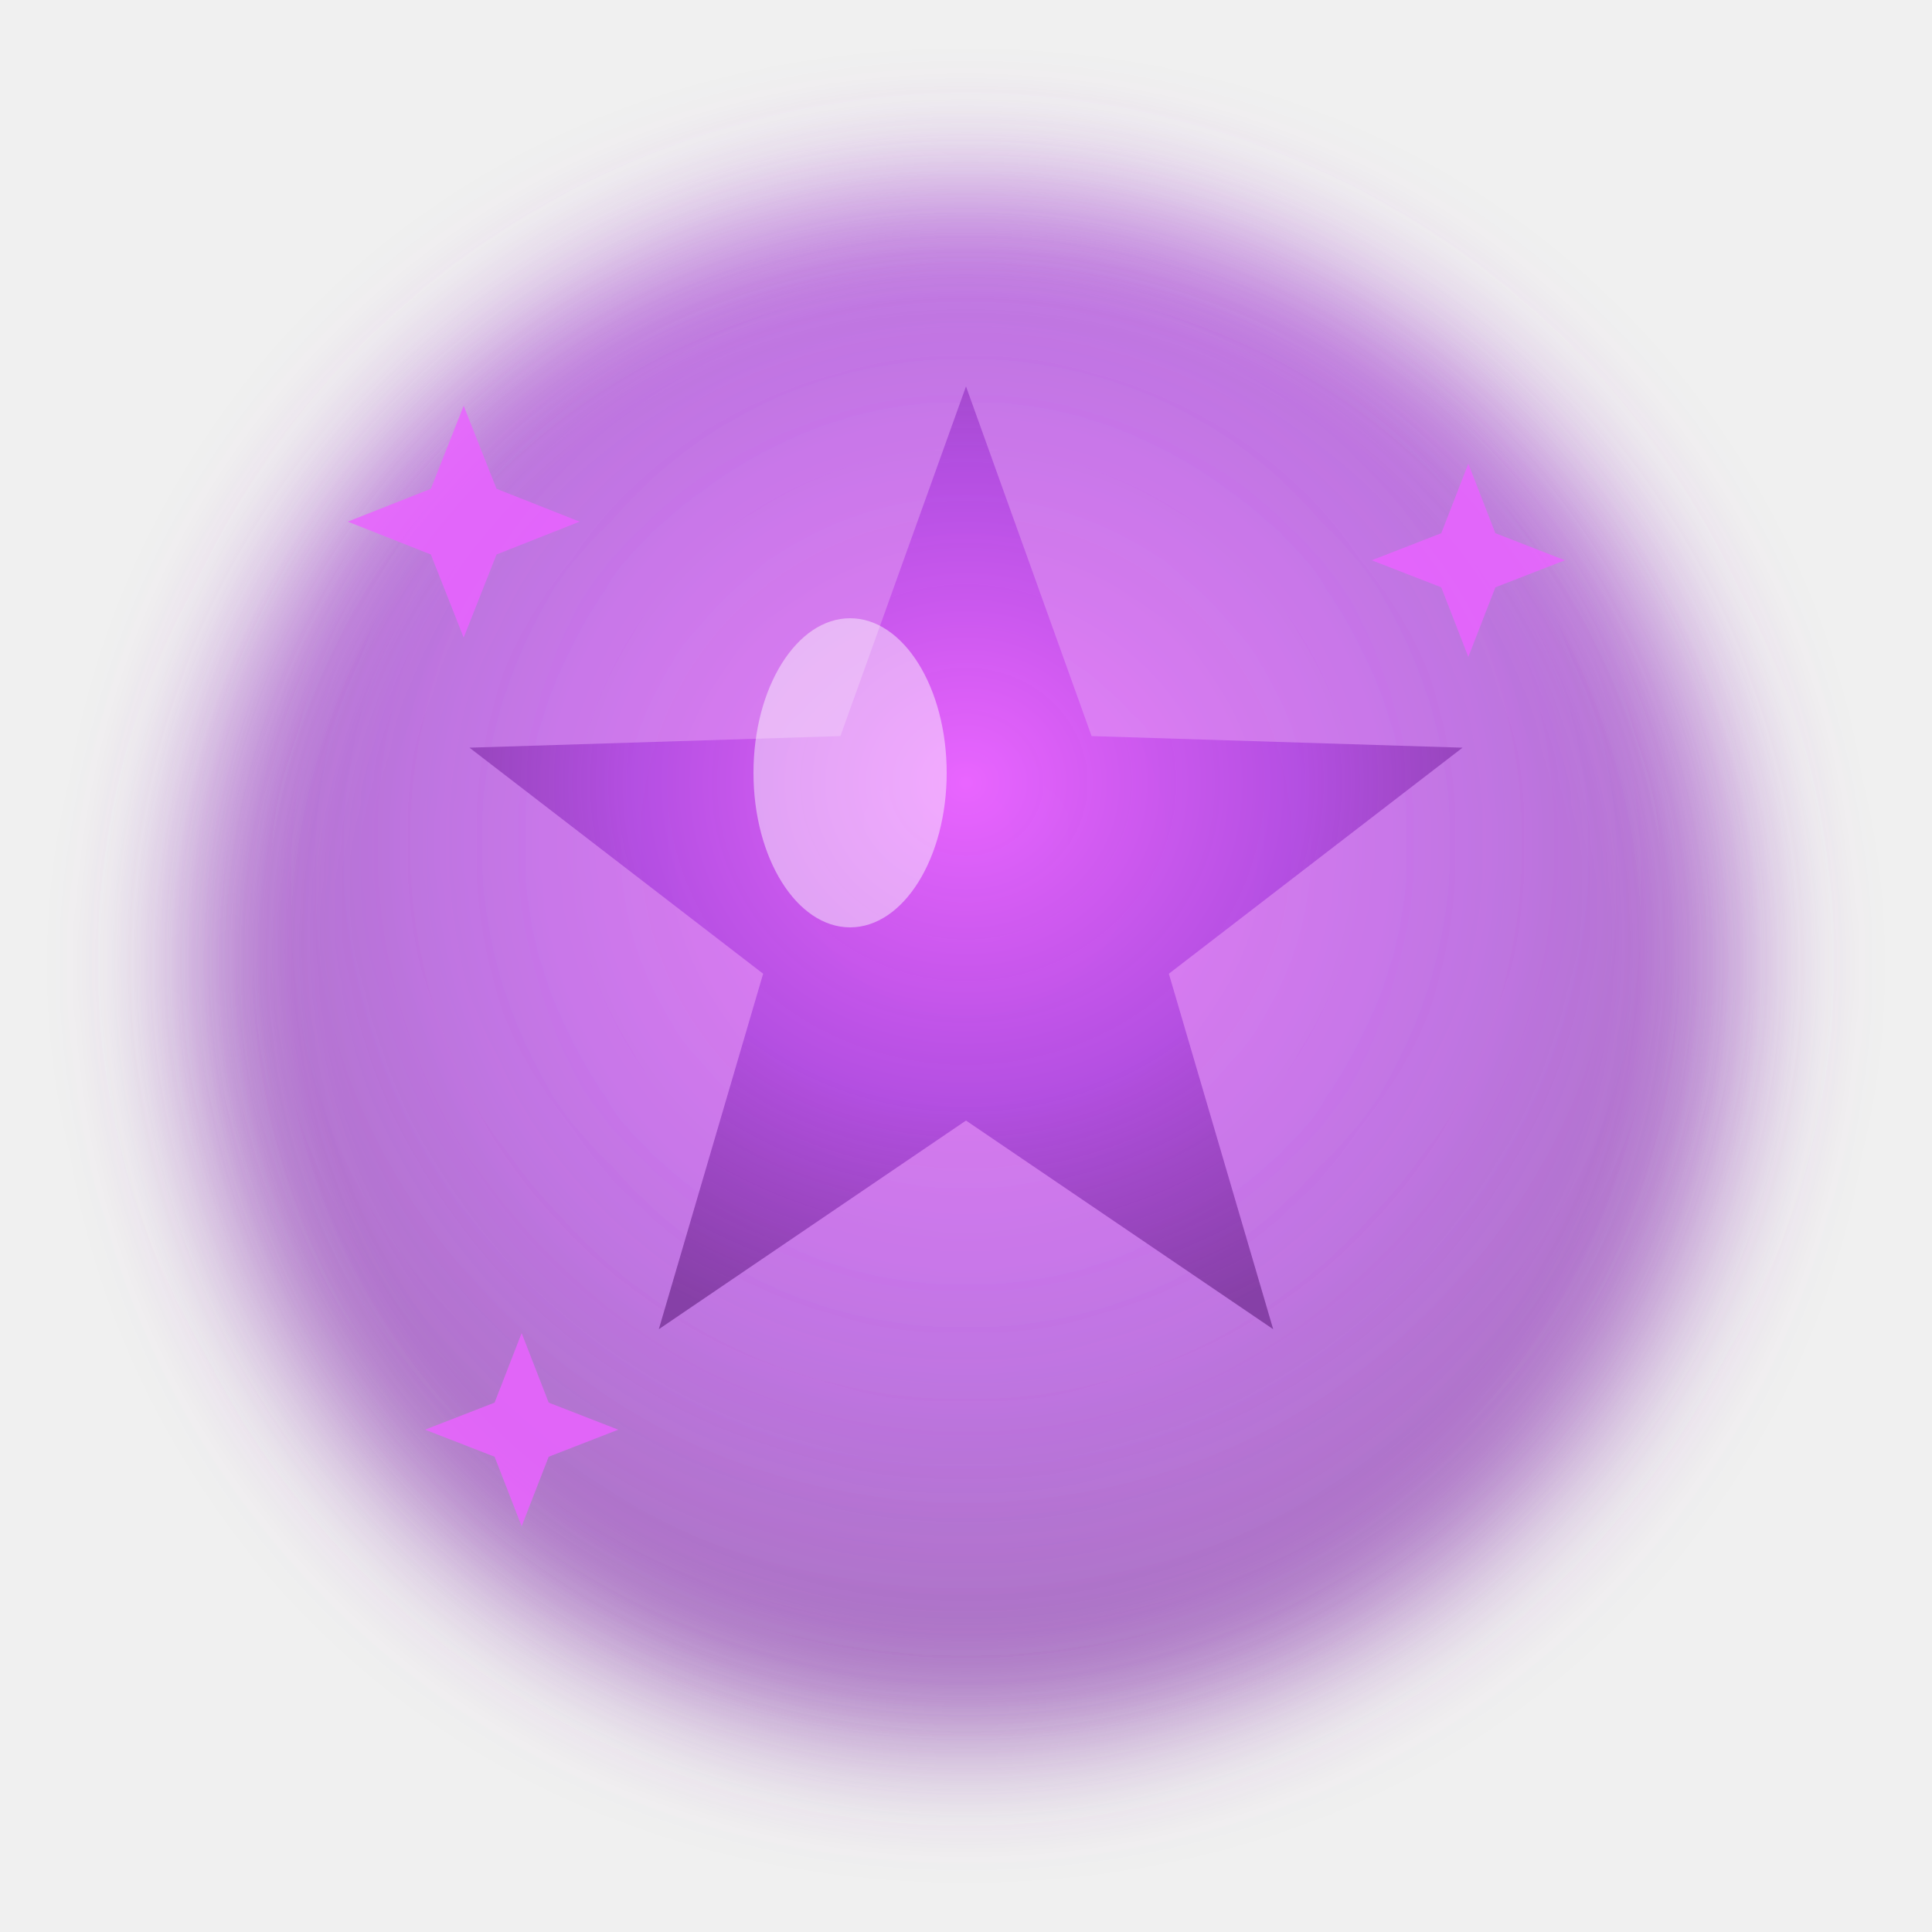
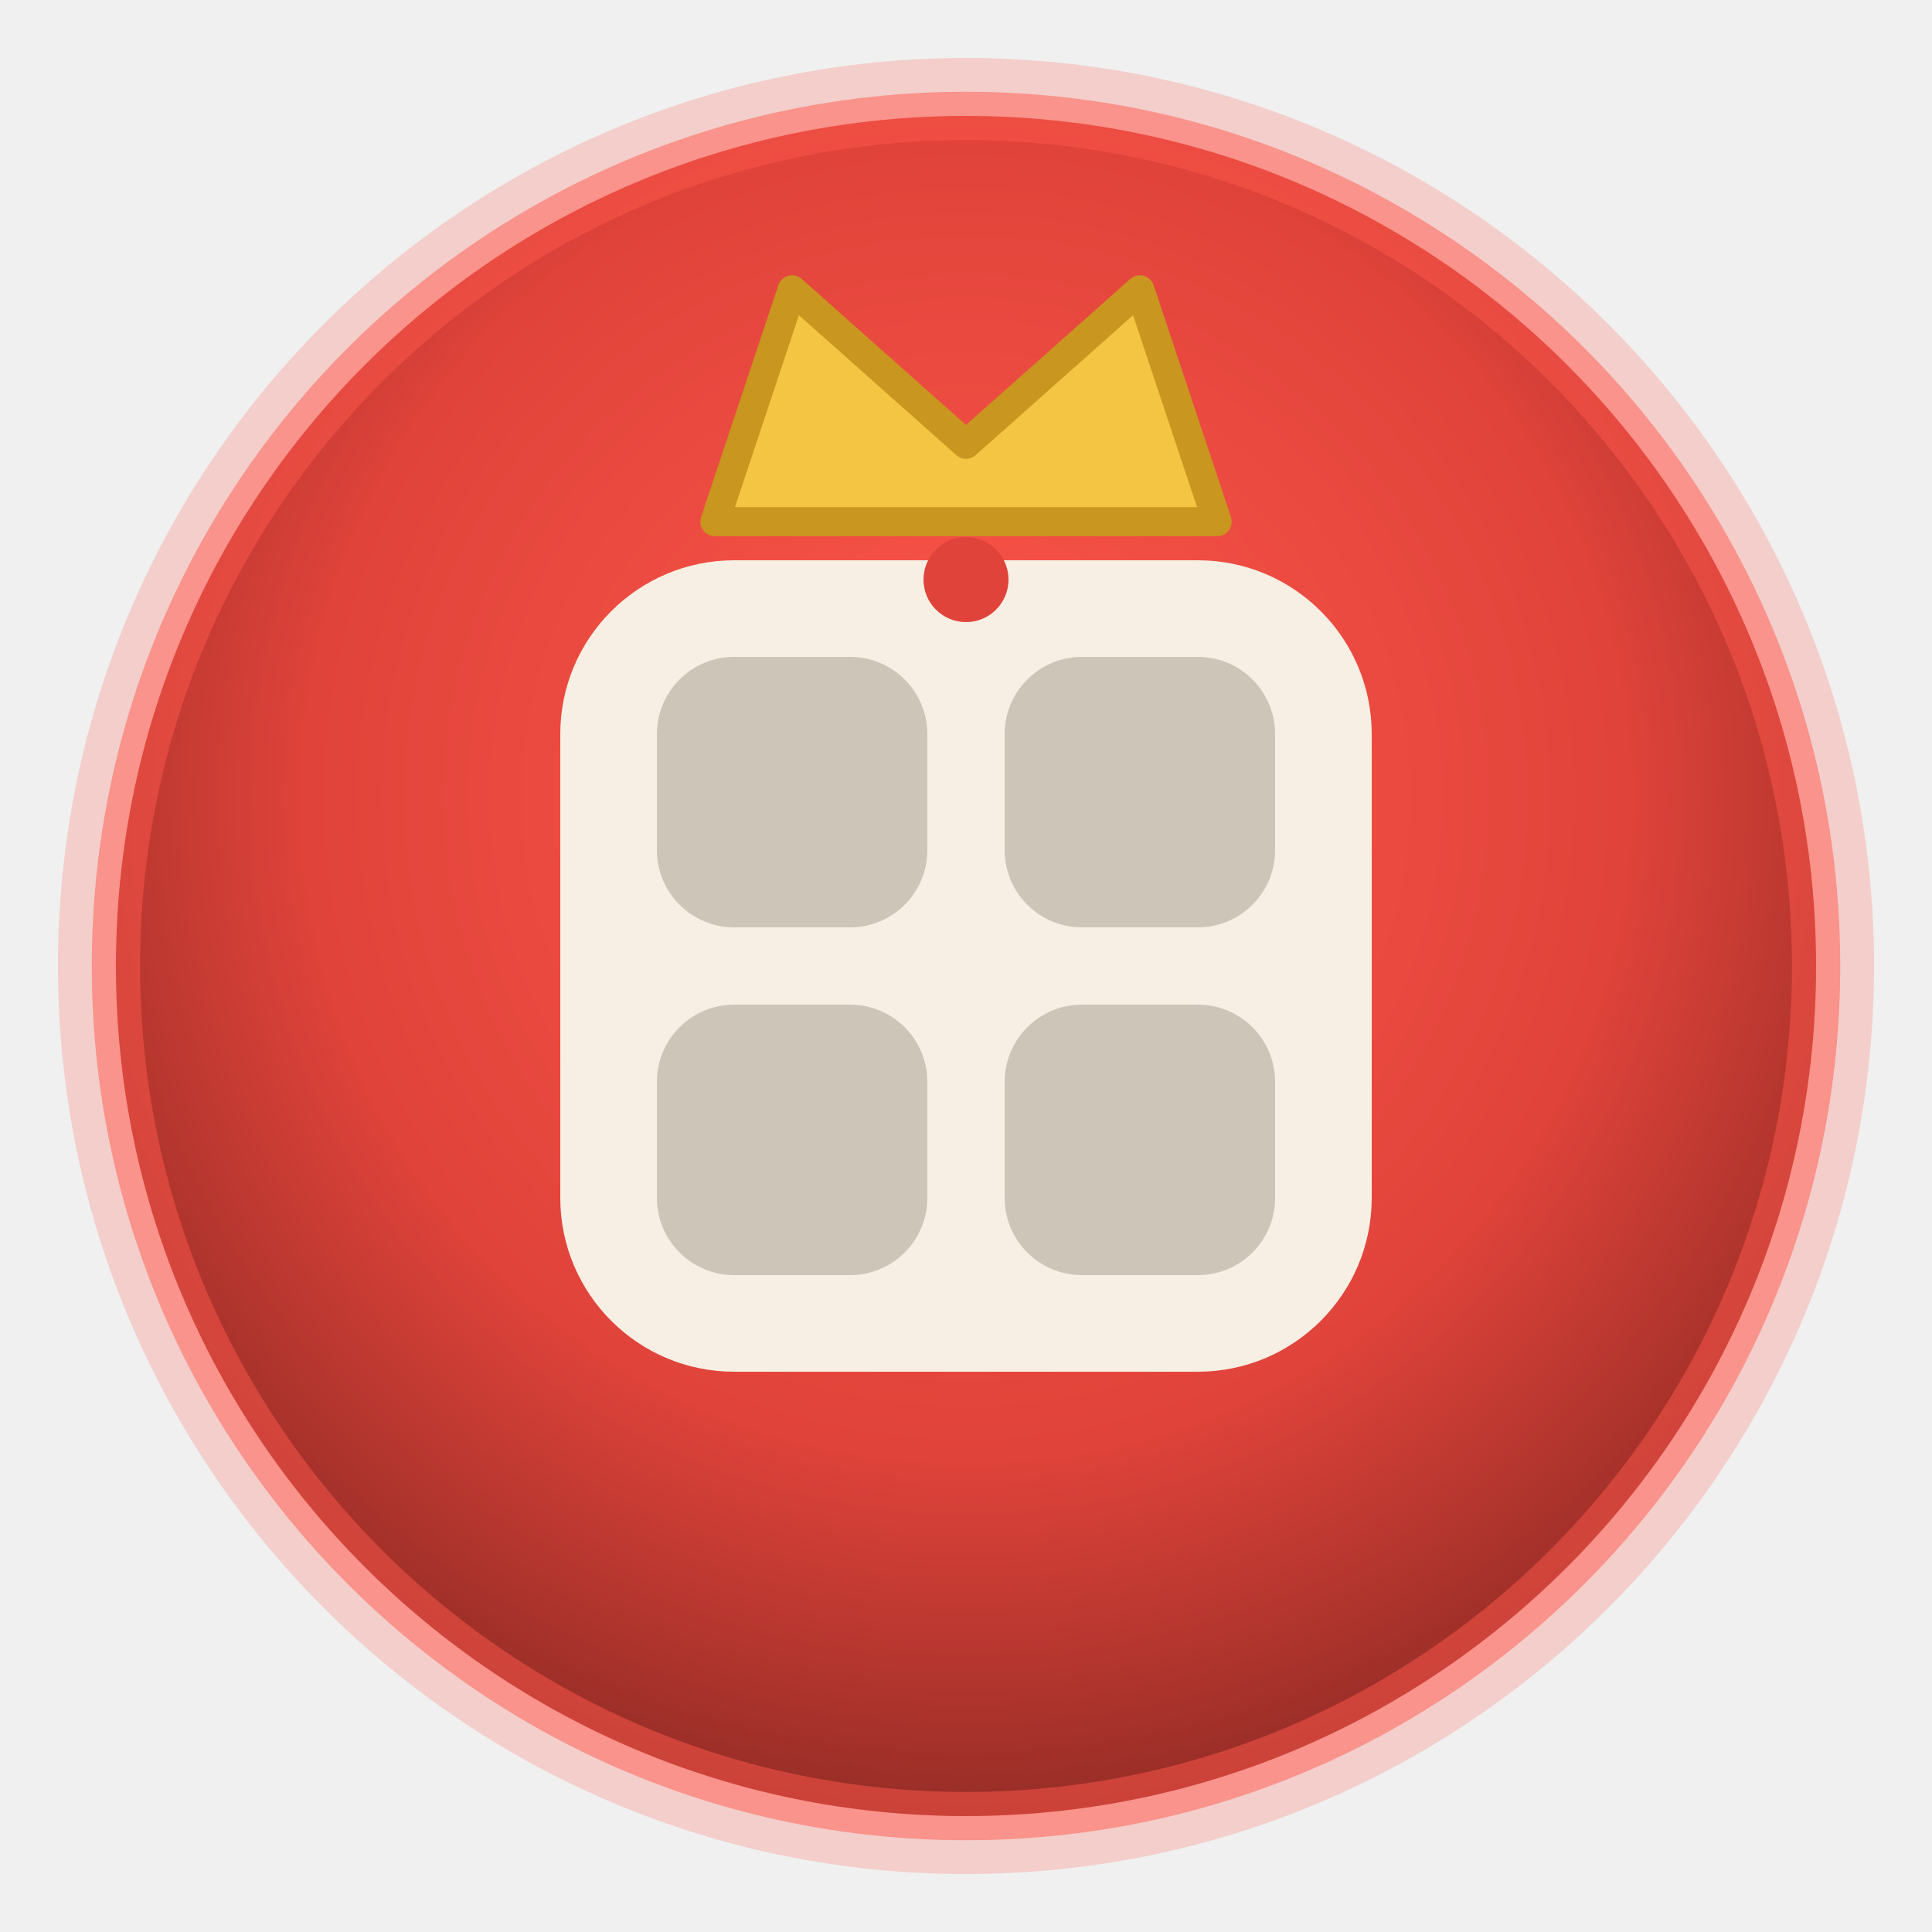
<svg xmlns="http://www.w3.org/2000/svg" viewBox="0 0 100 100">
  <defs>
-     <radialGradient id="g" cx="50%" cy="42%" r="62%">
-       <stop offset="0%" stop-color="#E963FF" stop-opacity="0.95" />
-       <stop offset="55%" stop-color="#B14BE0" stop-opacity="0.92" />
-       <stop offset="100%" stop-color="#783398" stop-opacity="0.8" />
+     <radialGradient id="g" cx="50%" cy="40%" r="65%">
+       <stop offset="0%" stop-color="#FF574B" />
+       <stop offset="60%" stop-color="#E0433A" />
+       <stop offset="100%" stop-color="#862822" />
    </radialGradient>
-     <filter id="b" x="-50%" y="-50%" width="200%" height="200%">
-       <feGaussianBlur stdDeviation="3.2" />
-     </filter>
  </defs>
-   <circle cx="50" cy="50" r="40" fill="url(#g)" filter="url(#b)" opacity="0.82" />
+   <circle cx="50" cy="50" r="47" fill="#FF574B" opacity="0.22" />
+   <circle cx="50" cy="50" r="44" fill="url(#g)" />
+   <circle cx="50" cy="50" r="44" fill="none" stroke="#FF574B" stroke-width="2.5" opacity="0.5" />
  <g>
-     <path d="M50.0 20.0 L56.5 38.1 L75.7 38.7 L60.5 50.4 L65.9 68.8 L50.0 58.0 L34.1 68.8 L39.5 50.4 L24.3 38.7 L43.5 38.1 Z" fill="url(#g)" />
-     <ellipse cx="44" cy="40" rx="5" ry="8" fill="#FFFFFF" opacity="0.45" />
+     <rect x="29" y="29" width="42" height="42" rx="9" fill="#F7EFE3" />
+     <rect x="34" y="34" width="14" height="14" rx="4" fill="#3B2F25" opacity="0.22" />
+     <rect x="52" y="34" width="14" height="14" rx="4" fill="#3B2F25" opacity="0.22" />
+     <rect x="34" y="52" width="14" height="14" rx="4" fill="#3B2F25" opacity="0.22" />
+     <rect x="52" y="52" width="14" height="14" rx="4" fill="#3B2F25" opacity="0.22" />
  </g>
-   <path d="M24.0 21.0 L25.7 25.3 L30.0 27.0 L25.7 28.7 L24.0 33.0 L22.3 28.7 L18.0 27.0 L22.3 25.3 Z" fill="#E963FF" opacity="0.85" />
-   <path d="M76.0 24.0 L77.4 27.6 L81.0 29.0 L77.4 30.4 L76.0 34.0 L74.6 30.4 L71.0 29.0 L74.6 27.6 Z" fill="#E963FF" opacity="0.85" />
-   <path d="M27.0 69.0 L28.4 72.6 L32.0 74.0 L28.4 75.4 L27.0 79.0 L25.6 75.4 L22.0 74.0 L25.6 72.6 Z" fill="#E963FF" opacity="0.85" />
+   <path d="M37 27 L41 15 L50 23 L59 15 L63 27 Z" fill="#F4C542" stroke="#C9971F" stroke-width="1.5" stroke-linejoin="round" />
+   <circle cx="50" cy="30" r="2.2" fill="#E0433A" />
</svg>
